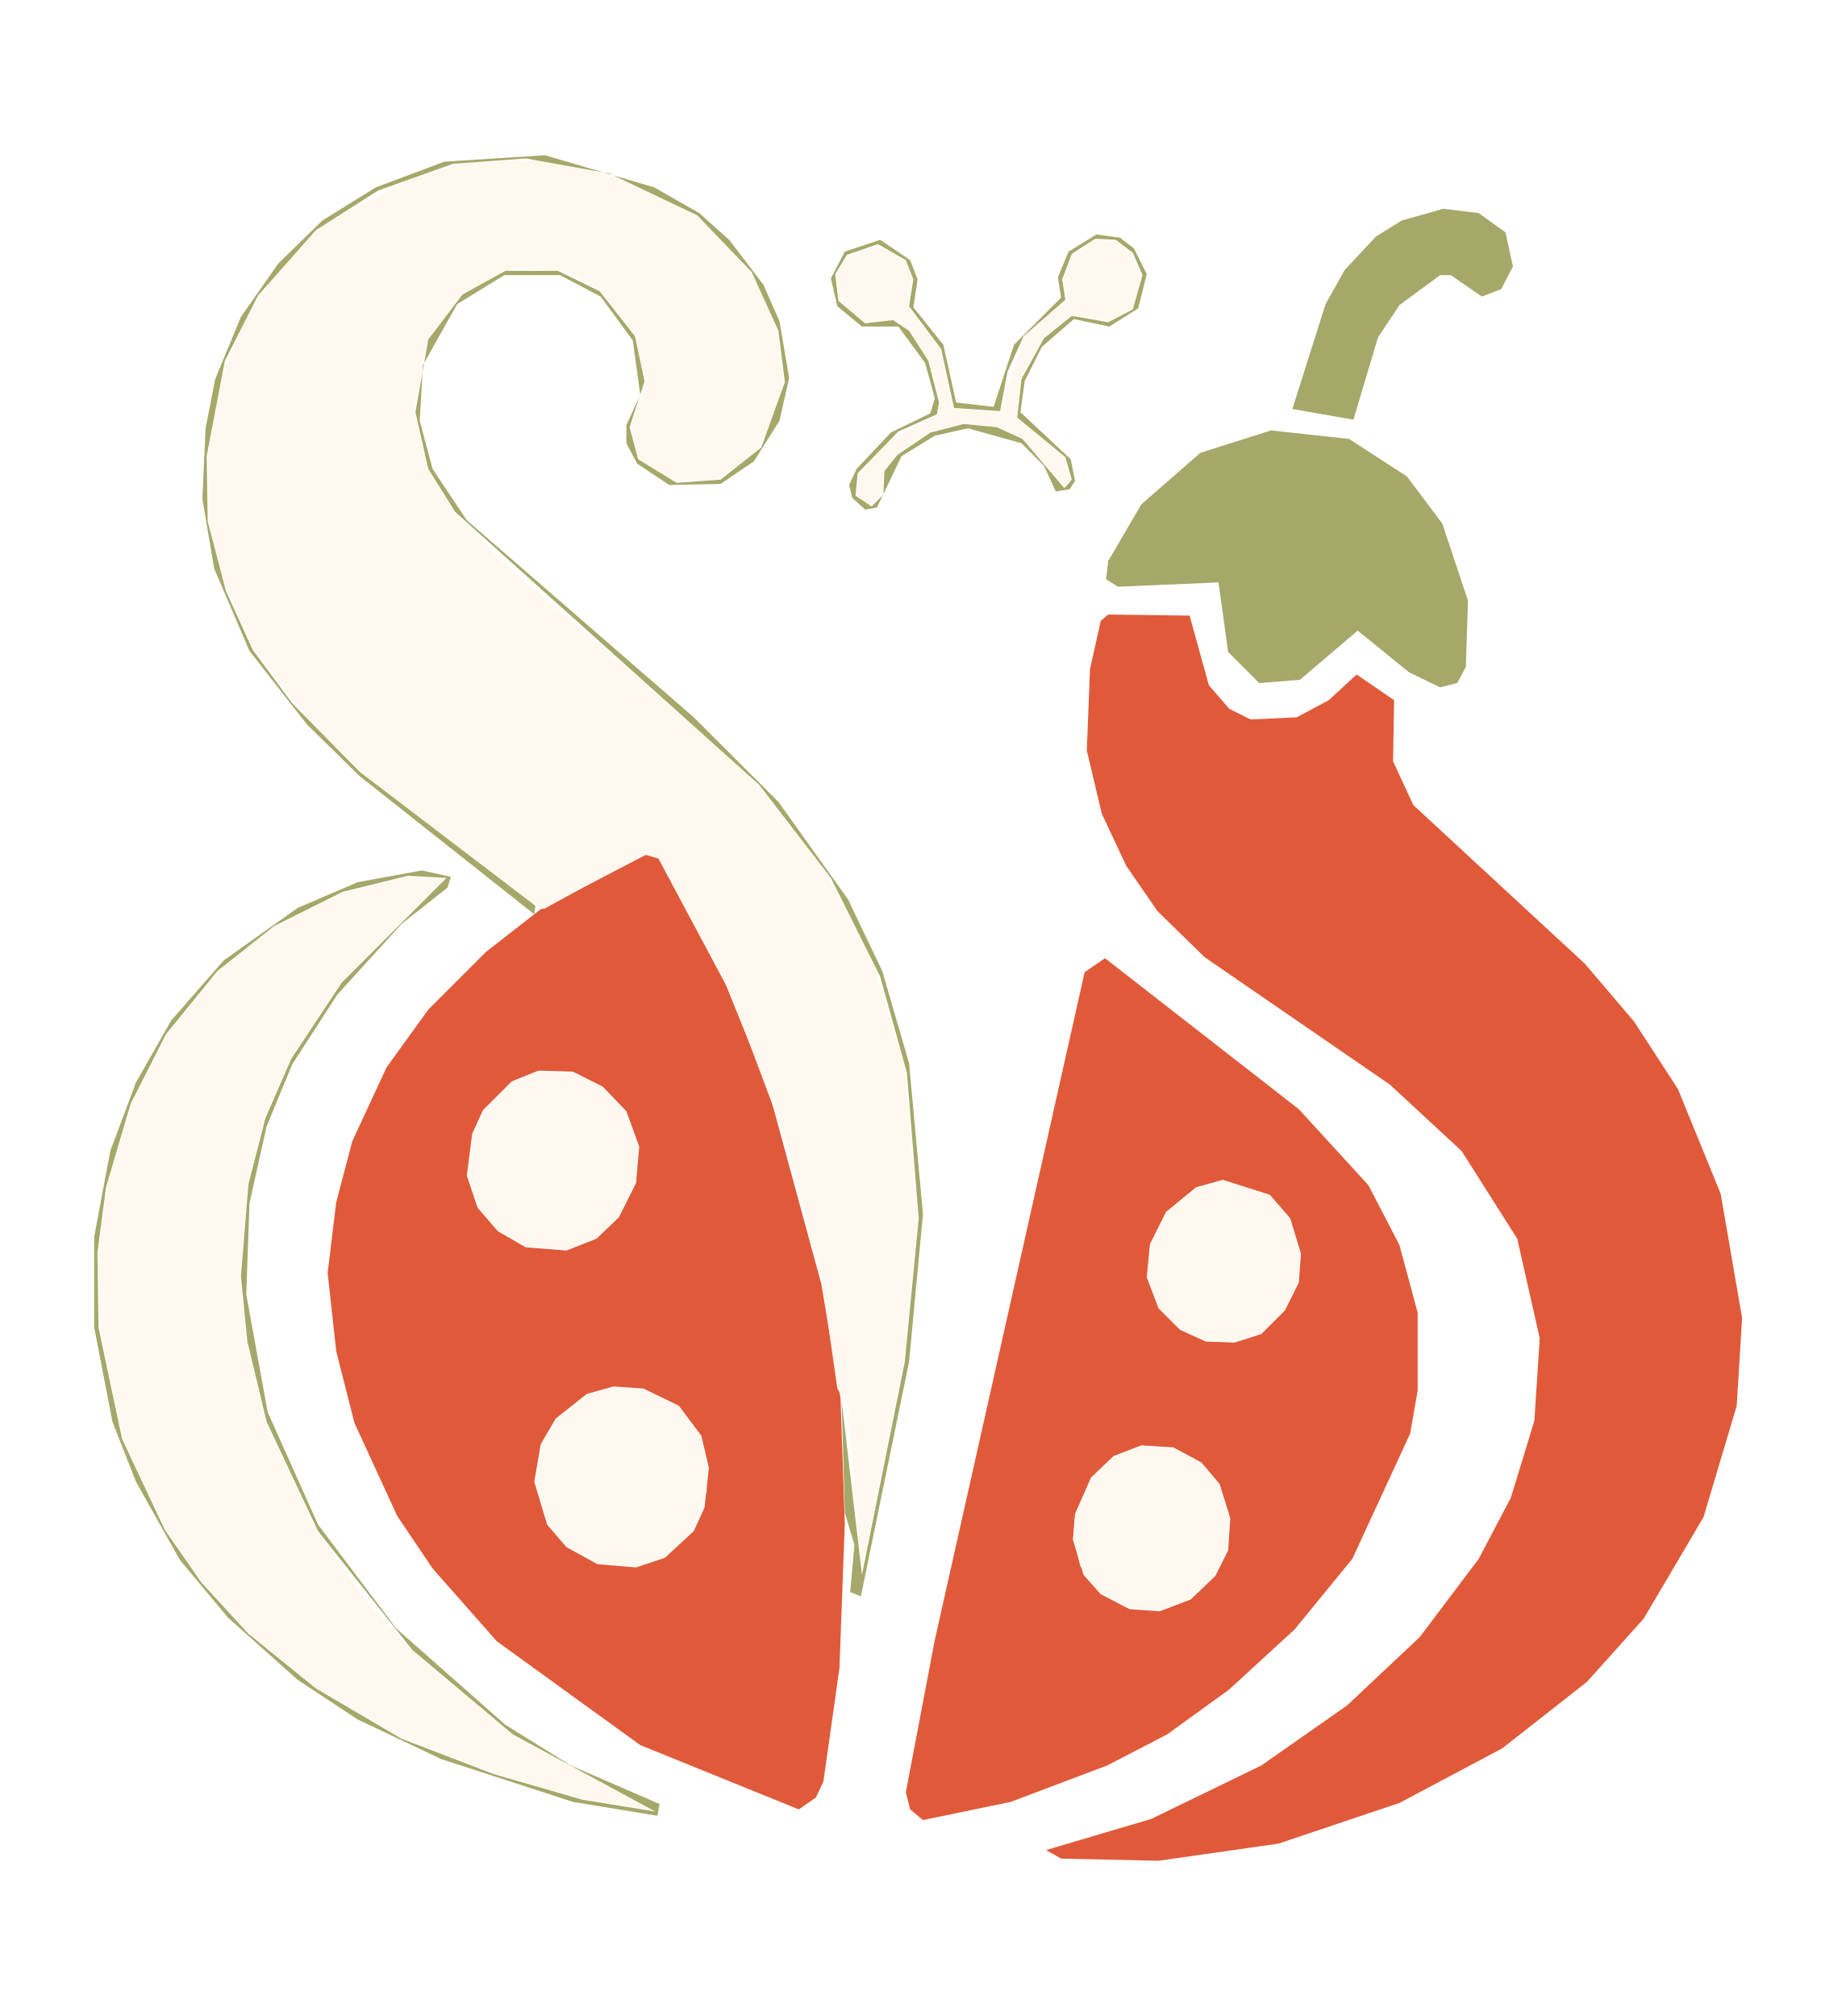
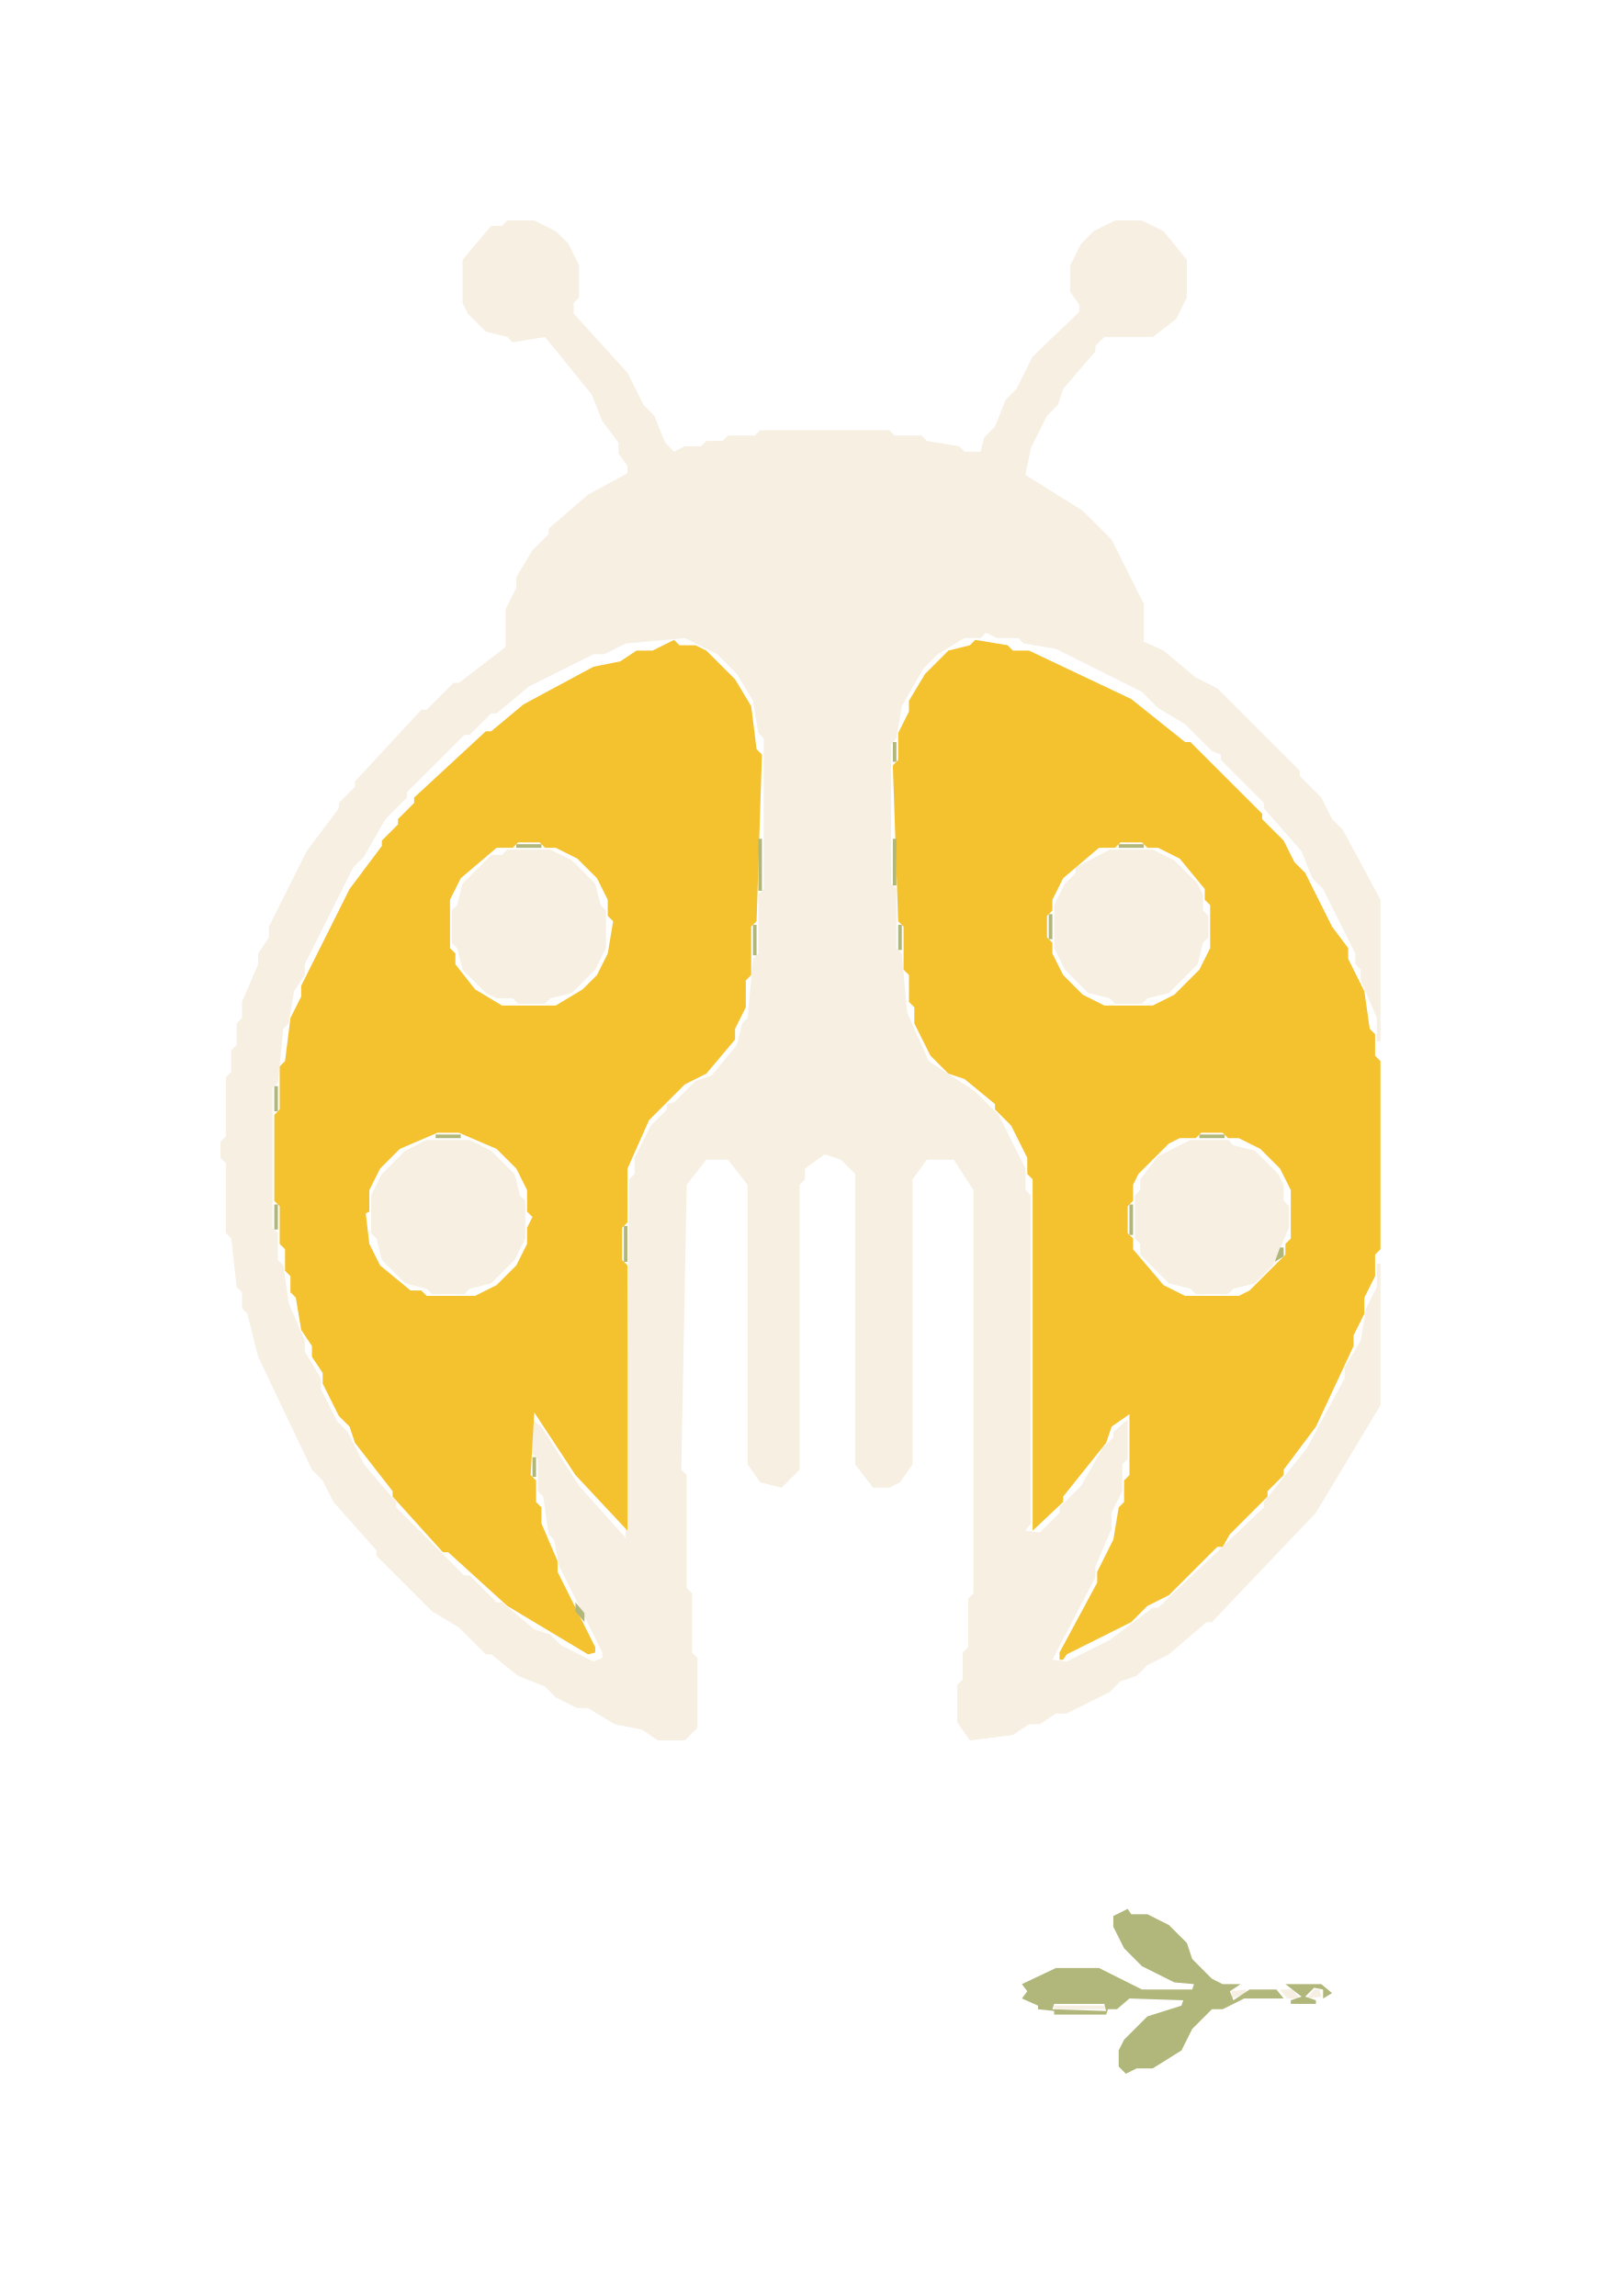
- <svg xmlns="http://www.w3.org/2000/svg" viewBox="0 0 1720 1883" width="1720" height="1883" role="img">
-   <g fill-rule="evenodd">
-     <path id="red" fill="#E05A3A" d="M 1032 895 L 1013 908 L 873 1532 L 846 1674 L 850 1690 L 862 1700 L 944 1683 L 1034 1649 L 1090 1620 L 1148 1578 L 1209 1522 L 1263 1456 L 1317 1339 L 1324 1299 L 1324 1226 L 1307 1163 L 1278 1107 L 1213 1036 Z M 1066 1350 L 1096 1352 L 1122 1366 L 1139 1386 L 1149 1418 L 1147 1448 L 1135 1472 L 1112 1494 L 1083 1505 L 1055 1503 L 1028 1489 L 1012 1471 L 1002 1438 L 1004 1414 L 1019 1380 L 1040 1360 Z M 1142 1102 L 1186 1116 L 1205 1138 L 1215 1171 L 1213 1198 L 1200 1224 L 1178 1246 L 1153 1254 L 1126 1253 L 1102 1242 L 1082 1222 L 1071 1193 L 1074 1162 L 1089 1132 L 1117 1109 Z M 604 798 L 504 850 L 454 889 L 400 943 L 361 997 L 329 1066 L 314 1123 L 306 1189 L 314 1262 L 331 1329 L 371 1416 L 404 1465 L 464 1533 L 598 1630 L 746 1690 L 762 1679 L 769 1664 L 784 1558 L 789 1423 L 785 1306 L 767 1199 L 718 1019 L 678 920 L 615 802 Z M 573 1295 L 601 1297 L 634 1313 L 655 1341 L 662 1371 L 658 1408 L 648 1430 L 621 1455 L 594 1464 L 558 1461 L 529 1445 L 511 1424 L 499 1384 L 505 1349 L 519 1325 L 548 1302 Z M 503 1000 L 535 1001 L 563 1015 L 585 1038 L 597 1071 L 594 1105 L 578 1137 L 557 1157 L 529 1168 L 491 1165 L 465 1150 L 446 1128 L 436 1098 L 441 1059 L 451 1037 L 478 1010 Z M 1035 574 L 1028 580 L 1018 625 L 1015 701 L 1029 760 L 1052 809 L 1081 851 L 1125 894 L 1298 1013 L 1365 1075 L 1417 1157 L 1438 1250 L 1433 1327 L 1411 1399 L 1381 1456 L 1326 1529 L 1258 1593 L 1178 1649 L 1075 1699 L 977 1728 L 991 1736 L 1082 1738 L 1194 1722 L 1307 1684 L 1403 1633 L 1482 1571 L 1535 1512 L 1591 1417 L 1622 1313 L 1627 1231 L 1607 1115 L 1567 1017 L 1526 954 L 1480 900 L 1320 752 L 1301 711 L 1302 654 L 1267 630 L 1241 654 L 1211 670 L 1168 672 L 1148 662 L 1129 640 L 1111 575 Z" />
-     <path id="dark" fill="#FFF8EE" d="M 1066 1351 L 1040 1361 L 1020 1380 L 1005 1414 L 1003 1438 L 1009 1463 L 1028 1488 L 1055 1502 L 1083 1504 L 1112 1493 L 1134 1472 L 1146 1448 L 1148 1418 L 1138 1386 L 1122 1367 L 1096 1353 Z M 573 1296 L 548 1303 L 520 1325 L 506 1349 L 500 1384 L 512 1424 L 529 1444 L 558 1460 L 594 1463 L 621 1454 L 647 1430 L 660 1393 L 660 1363 L 653 1339 L 634 1314 L 601 1298 Z M 1142 1103 L 1117 1110 L 1090 1132 L 1075 1162 L 1072 1193 L 1083 1222 L 1102 1241 L 1126 1252 L 1153 1253 L 1178 1245 L 1199 1224 L 1212 1198 L 1214 1171 L 1204 1138 L 1186 1117 Z M 503 1001 L 478 1011 L 452 1037 L 442 1059 L 437 1098 L 447 1128 L 465 1149 L 491 1164 L 529 1167 L 557 1156 L 577 1137 L 593 1105 L 596 1071 L 584 1038 L 563 1016 L 539 1003 Z M 320 834 L 256 866 L 206 905 L 156 966 L 123 1031 L 100 1109 L 92 1170 L 93 1240 L 115 1344 L 155 1429 L 189 1478 L 232 1525 L 295 1576 L 375 1623 L 461 1656 L 544 1680 L 612 1691 L 479 1621 L 385 1542 L 342 1495 L 296 1430 L 248 1328 L 230 1253 L 224 1192 L 231 1106 L 247 1044 L 271 989 L 318 918 L 416 820 L 381 819 Z M 1255 590 L 1225 619 L 1243 608 Z M 1294 226 L 1269 246 L 1253 278 Z M 1057 236 L 1042 225 L 1023 224 L 1002 237 L 993 261 L 996 280 L 957 314 L 934 385 L 890 381 L 878 326 L 848 286 L 852 261 L 845 243 L 820 229 L 791 239 L 781 256 L 784 281 L 808 301 L 839 299 L 868 337 L 878 376 L 875 388 L 828 413 L 802 442 L 800 463 L 810 472 L 825 459 L 825 440 L 838 424 L 869 403 L 900 395 L 931 398 L 955 409 L 994 455 L 1000 448 L 994 427 L 949 390 L 953 354 L 974 316 L 1001 294 L 1035 300 L 1057 289 L 1066 269 Z M 392 163 L 302 210 L 259 253 L 228 299 L 203 364 L 194 426 L 195 487 L 204 529 L 237 607 L 291 676 L 351 733 L 493 842 L 508 849 L 601 798 L 616 802 L 681 924 L 735 1068 L 768 1199 L 782 1297 L 792 1313 L 804 1471 L 844 1272 L 857 1138 L 845 996 L 813 891 L 764 803 L 692 716 L 472 527 L 424 478 L 399 438 L 387 385 L 399 317 L 432 274 L 481 250 L 530 254 L 560 271 L 594 314 L 603 356 L 589 399 L 597 429 L 624 448 L 667 449 L 705 424 L 724 391 L 732 357 L 726 309 L 709 267 L 679 227 L 651 202 L 609 179 L 562 161 L 505 150 L 444 151 Z" />
-     <path id="olive" fill="#A6A86A" d="M 334 824 L 278 848 L 209 897 L 160 953 L 127 1011 L 103 1075 L 88 1155 L 88 1240 L 105 1328 L 127 1384 L 168 1457 L 213 1511 L 278 1569 L 334 1606 L 412 1643 L 535 1683 L 614 1696 L 616 1685 L 533 1649 L 472 1611 L 370 1521 L 297 1424 L 250 1319 L 230 1209 L 233 1124 L 249 1052 L 273 994 L 315 929 L 375 863 L 418 829 L 421 819 L 394 813 Z M 320 833 L 381 818 L 417 820 L 319 918 L 272 989 L 248 1044 L 232 1106 L 225 1192 L 231 1253 L 249 1328 L 297 1430 L 385 1541 L 479 1620 L 612 1692 L 544 1681 L 461 1657 L 375 1624 L 295 1577 L 232 1526 L 188 1478 L 154 1429 L 114 1344 L 92 1240 L 91 1170 L 99 1109 L 122 1031 L 155 966 L 203 907 L 256 865 Z M 1035 524 L 1033 541 L 1044 548 L 1138 544 L 1147 609 L 1176 638 L 1214 635 L 1268 589 L 1316 628 L 1345 642 L 1361 638 L 1369 623 L 1371 561 L 1347 489 L 1314 445 L 1260 410 L 1187 402 L 1121 423 L 1066 471 Z M 1059 232 L 1046 222 L 1024 219 L 998 235 L 988 259 L 991 278 L 947 322 L 928 380 L 893 376 L 881 322 L 853 287 L 857 261 L 850 243 L 822 224 L 789 235 L 776 260 L 782 286 L 805 305 L 839 305 L 864 339 L 873 372 L 869 386 L 832 404 L 800 438 L 793 453 L 796 465 L 808 476 L 819 474 L 842 426 L 873 407 L 904 400 L 954 414 L 975 435 L 986 459 L 999 457 L 1004 449 L 1000 429 L 953 385 L 957 356 L 973 324 L 1003 298 L 1036 305 L 1063 288 L 1071 256 Z M 1058 236 L 1067 257 L 1058 289 L 1035 301 L 1001 295 L 975 316 L 954 354 L 950 390 L 995 427 L 1001 448 L 994 456 L 955 410 L 931 399 L 900 396 L 869 404 L 838 425 L 826 440 L 825 462 L 814 473 L 799 463 L 801 442 L 839 403 L 875 387 L 877 376 L 867 337 L 849 309 L 834 299 L 808 302 L 783 281 L 780 256 L 791 238 L 820 228 L 846 243 L 853 261 L 849 286 L 879 326 L 891 381 L 934 384 L 941 347 L 956 314 L 995 280 L 992 261 L 1001 237 L 1023 223 L 1042 224 Z M 1406 217 L 1381 199 L 1348 195 L 1309 206 L 1285 221 L 1256 252 L 1238 284 L 1207 382 L 1264 392 L 1287 315 L 1307 285 L 1345 257 L 1355 257 L 1384 277 L 1402 270 L 1413 249 Z M 415 151 L 351 175 L 301 206 L 260 246 L 225 296 L 201 354 L 192 400 L 189 466 L 200 531 L 233 608 L 287 677 L 336 725 L 499 854 L 500 846 L 336 721 L 273 657 L 236 607 L 211 552 L 194 487 L 193 426 L 210 337 L 241 276 L 295 215 L 353 178 L 423 153 L 491 148 L 569 162 L 651 201 L 702 254 L 727 309 L 733 357 L 711 418 L 673 448 L 632 451 L 596 429 L 588 399 L 602 356 L 593 314 L 560 272 L 521 253 L 472 253 L 432 275 L 400 317 L 388 385 L 400 438 L 425 478 L 709 733 L 776 820 L 822 912 L 847 1002 L 858 1138 L 845 1272 L 805 1471 L 786 1308 L 789 1413 L 798 1443 L 794 1487 L 804 1491 L 849 1272 L 862 1134 L 849 993 L 824 907 L 792 840 L 727 749 L 648 670 L 436 486 L 404 438 L 392 393 L 395 341 L 427 284 L 471 257 L 523 257 L 561 277 L 591 318 L 598 369 L 585 397 L 585 414 L 595 433 L 625 453 L 673 452 L 704 431 L 728 393 L 737 353 L 728 300 L 713 266 L 681 224 L 653 199 L 611 175 L 509 145 Z" />
-   </g>
+ <svg xmlns="http://www.w3.org/2000/svg" viewBox="0 0 298 427" width="298" height="427">
+   <path d="M 196.00,373.00 196.00,373.67 205.67,373.67 205.67,373.00 Z M 245.33,370.00 244.33,370.00 243.00,371.67 245.67,371.33 Z M 238.00,370.00 239.33,371.67 241.67,371.67 240.33,370.00 Z M 229.00,371.67 231.67,370.67 231.67,370.00 229.00,370.33 Z M 221.33,212.00 215.33,215.00 212.00,219.33 212.00,221.33 211.00,222.33 211.00,230.33 212.00,231.33 212.00,233.33 217.33,238.67 221.33,239.67 222.33,240.67 228.33,240.67 229.33,239.67 233.33,238.67 236.67,235.33 239.67,228.33 239.67,224.33 238.67,223.33 238.67,220.33 237.67,218.33 233.33,214.00 229.33,213.00 228.33,212.00 Z M 79.33,212.00 75.33,214.00 71.00,218.33 69.00,222.33 69.00,229.33 70.00,230.33 71.00,234.33 75.33,238.67 79.33,239.67 80.33,240.67 86.33,240.67 87.33,239.67 91.33,238.67 95.67,234.33 97.67,230.33 97.67,223.33 96.67,222.33 95.67,218.33 91.33,214.00 87.33,212.00 Z M 206.33,158.00 200.00,161.33 200.00,162.33 198.00,164.33 196.00,168.33 196.00,176.33 198.00,180.33 202.33,184.67 206.33,185.67 207.33,186.67 212.33,186.67 213.33,185.67 217.33,184.67 222.67,179.33 223.67,175.33 224.67,174.33 224.67,170.33 223.67,169.33 223.67,166.33 222.67,164.33 218.33,160.00 214.33,158.00 Z M 94.33,158.00 93.33,159.00 91.33,159.00 86.00,164.33 85.00,168.33 84.00,169.33 84.00,175.33 85.00,176.33 86.00,180.33 90.33,184.67 92.33,185.67 95.33,185.67 96.33,186.67 101.33,186.67 102.33,185.67 106.33,184.67 110.67,180.33 112.67,176.33 112.67,169.33 111.67,168.33 110.67,164.33 106.33,160.00 102.33,158.00 Z M 91.33,42.00 86.00,48.33 86.00,56.33 87.00,58.33 90.33,61.67 94.33,62.67 95.33,63.67 101.33,62.67 110.00,73.33 112.00,78.33 115.00,82.33 115.00,84.33 116.67,86.67 116.67,88.00 109.33,92.00 102.00,98.33 102.00,99.33 99.00,102.33 96.00,107.33 96.00,109.33 94.00,113.33 94.00,120.33 85.33,127.00 84.33,127.00 79.33,132.00 78.33,132.00 66.00,145.33 66.00,146.33 63.00,149.33 63.00,150.33 57.00,158.33 50.00,172.33 50.00,174.33 48.00,177.33 48.00,179.33 45.00,186.33 45.00,189.33 44.00,190.33 44.00,194.33 43.00,195.33 43.00,199.33 42.00,200.33 42.00,211.33 41.00,212.33 41.00,215.33 42.00,216.33 42.00,229.33 43.00,230.33 44.00,239.33 45.00,240.33 45.00,243.33 46.00,244.33 48.00,252.33 58.00,273.33 60.00,275.33 62.00,279.33 70.00,288.33 70.00,289.33 80.33,299.67 85.33,302.67 90.33,307.67 91.33,307.67 96.33,311.67 101.33,313.67 103.33,315.67 107.33,317.67 109.33,317.67 114.33,320.67 119.33,321.67 122.33,323.67 127.33,323.67 129.67,321.33 129.67,308.33 128.67,307.33 128.67,296.33 127.67,295.33 127.67,274.33 126.67,273.33 127.67,220.33 131.33,215.67 135.33,215.67 139.00,220.33 139.00,272.33 141.33,275.67 145.33,276.67 148.67,273.33 148.67,220.33 149.67,219.33 149.67,217.33 153.33,214.67 156.33,215.67 159.00,218.33 159.00,272.33 162.33,276.67 165.33,276.67 167.33,275.67 169.67,272.33 169.67,219.33 172.33,215.67 177.33,215.67 181.00,221.33 181.00,296.33 180.00,297.33 180.00,306.33 179.00,307.33 179.00,312.33 178.00,313.33 178.00,320.33 180.33,323.67 188.33,322.67 191.33,320.67 193.33,320.67 196.33,318.67 198.33,318.67 206.33,314.67 208.33,312.67 211.33,311.67 213.33,309.67 217.33,307.67 224.33,301.67 225.33,301.67 244.67,281.33 256.67,261.33 256.67,235.00 256.00,235.00 256.00,239.33 254.00,243.33 253.00,249.33 250.00,254.33 250.00,256.33 243.00,269.33 235.00,279.33 235.00,280.33 215.33,299.00 214.33,299.00 206.33,305.00 198.33,309.00 195.67,308.67 203.67,293.33 203.67,291.33 206.67,284.33 206.67,281.33 208.67,277.33 208.67,272.33 209.67,271.33 209.67,264.00 207.00,266.33 207.00,267.33 205.00,269.33 201.00,276.33 197.00,280.33 197.00,281.33 193.33,285.00 190.67,284.67 191.67,283.33 191.67,222.33 190.67,221.33 190.67,217.33 185.67,207.33 181.33,203.00 172.67,197.33 168.67,188.33 167.67,177.33 166.67,176.33 166.67,165.33 165.67,164.33 165.67,138.33 166.67,137.33 167.67,131.33 171.67,124.33 174.33,121.67 179.33,118.67 182.33,118.67 183.33,117.67 185.33,118.67 189.33,118.67 190.33,119.67 196.33,120.67 212.33,128.67 215.33,131.67 220.33,134.67 225.33,139.67 227.00,140.33 227.00,141.33 235.00,149.33 235.00,150.33 242.00,158.33 244.00,163.33 246.00,165.33 252.00,177.33 252.00,179.33 253.00,180.33 253.00,182.33 256.00,189.33 256.00,193.67 256.67,193.67 256.67,167.33 249.67,154.33 247.67,152.33 245.67,148.33 241.67,144.33 241.67,143.33 226.33,128.00 222.33,126.00 216.33,121.00 212.67,119.33 212.67,112.33 206.67,100.33 201.33,95.00 190.67,88.33 191.67,83.33 194.67,77.33 196.67,75.33 197.67,72.33 203.67,65.33 203.67,64.33 205.33,62.67 214.33,62.67 218.67,59.33 220.67,55.33 220.67,48.33 216.33,43.00 212.33,41.00 207.33,41.00 203.33,43.00 201.00,45.33 199.00,49.33 199.00,54.33 200.67,56.67 200.67,58.00 192.00,66.33 189.00,72.33 187.00,74.33 185.00,79.33 183.00,81.33 182.33,84.00 179.33,84.00 178.33,83.00 172.33,82.00 171.33,81.00 166.33,81.00 165.33,80.00 141.33,80.00 140.33,81.00 135.33,81.00 134.33,82.00 131.33,82.00 130.33,83.00 127.33,83.00 125.33,84.00 123.67,82.33 121.67,77.33 119.67,75.33 116.67,69.33 106.67,58.33 106.67,56.33 107.67,55.33 107.67,49.33 105.67,45.33 103.33,43.00 99.33,41.00 94.33,41.00 93.33,42.00 Z M 127.33,118.67 133.33,121.67 137.00,125.33 140.00,130.33 141.00,136.33 142.00,137.33 142.00,165.33 141.00,166.33 141.00,177.33 140.00,178.33 139.00,189.33 138.00,190.33 137.00,194.33 132.33,200.00 129.33,201.00 125.33,205.00 124.00,205.33 124.00,206.33 121.00,209.33 118.00,215.33 118.00,218.33 117.00,219.33 116.33,286.00 107.67,276.33 100.67,265.33 99.00,264.00 99.00,270.33 100.00,271.33 100.00,277.33 101.00,278.33 102.00,285.33 103.00,286.33 104.00,291.33 112.00,307.33 112.00,308.33 110.33,309.00 104.33,306.00 102.33,304.00 99.33,303.00 93.33,298.00 92.33,298.00 87.33,293.00 86.33,293.00 73.67,280.33 73.67,279.33 67.67,272.33 64.67,266.33 62.67,264.33 59.67,258.33 59.67,256.33 56.67,251.33 56.67,249.33 53.67,242.33 52.67,235.33 51.67,234.33 51.67,229.33 50.67,228.33 50.67,202.33 51.67,201.33 52.67,191.33 53.67,190.33 54.67,184.33 56.67,181.33 56.67,179.33 65.67,161.33 67.67,159.33 71.67,152.33 75.67,148.33 75.67,147.33 86.33,136.67 87.33,136.67 91.33,132.67 92.33,132.67 98.33,127.67 110.33,121.67 112.33,121.67 116.33,119.67 Z" fill="#F6EFE2" fill-rule="evenodd" />
+   <path d="M 181.33,119.00 180.33,120.00 176.33,121.00 172.00,125.33 169.00,130.33 169.00,132.33 167.00,136.33 167.00,141.33 166.00,142.33 167.00,171.33 168.00,172.33 168.00,180.33 169.00,181.33 169.00,186.33 170.00,187.33 170.00,190.33 173.00,196.33 176.33,199.67 179.33,200.67 185.00,205.33 185.00,206.33 188.00,209.33 191.00,215.33 191.00,218.33 192.00,219.33 192.00,284.67 197.67,279.33 197.67,278.33 205.67,268.33 206.67,265.33 210.00,263.00 210.00,274.33 209.00,275.33 209.00,279.33 208.00,280.33 207.00,286.33 204.00,292.33 204.00,294.33 197.00,307.33 197.00,308.67 197.67,308.67 198.33,307.67 210.33,301.67 213.33,298.67 217.33,296.67 226.33,287.67 227.33,287.67 228.67,285.33 235.67,278.33 235.67,277.33 238.67,274.33 238.67,273.33 244.67,265.33 251.67,250.33 251.67,248.33 253.67,244.33 253.67,241.33 255.67,237.33 255.67,233.33 256.67,232.33 256.67,197.33 255.67,196.33 255.67,192.33 254.67,191.33 253.67,184.33 250.67,178.33 250.67,176.33 247.67,172.33 242.67,162.33 240.67,160.33 238.67,156.33 234.67,152.33 234.67,151.33 221.33,138.00 220.33,138.00 210.33,130.00 191.33,121.00 188.33,121.00 187.33,120.00 Z M 219.33,211.67 222.33,211.67 223.33,210.67 227.33,210.67 228.33,211.67 230.33,211.67 234.33,213.67 238.00,217.33 240.00,221.33 240.00,230.33 239.00,231.33 239.00,233.33 232.33,240.00 230.33,241.00 220.33,241.00 216.33,239.00 210.67,232.33 210.67,230.33 209.67,229.33 209.67,224.33 210.67,223.33 210.67,220.33 211.67,218.33 217.33,212.67 Z M 204.33,157.67 207.33,157.67 208.33,156.67 212.33,156.67 213.33,157.67 215.33,157.67 219.33,159.67 224.00,165.33 224.00,167.33 225.00,168.33 225.00,176.33 223.00,180.33 218.33,185.00 214.33,187.00 205.33,187.00 201.33,185.00 197.67,181.33 195.67,177.33 195.67,175.33 194.67,174.33 194.67,170.33 195.67,169.33 195.67,167.33 197.67,163.33 Z M 125.33,119.00 121.33,121.00 118.33,121.00 115.33,123.00 110.33,124.00 97.33,131.00 91.33,136.00 90.33,136.00 77.00,148.33 77.00,149.33 74.00,152.33 74.00,153.33 71.00,156.33 71.00,157.33 65.00,165.33 56.00,183.33 56.00,185.33 54.00,189.33 53.00,197.33 52.00,198.33 52.00,206.33 51.00,207.33 51.00,223.33 52.00,224.33 52.00,231.33 53.00,232.33 53.00,236.33 54.00,237.33 54.00,240.33 55.00,241.33 56.00,247.33 58.00,250.33 58.00,252.33 60.00,255.33 60.00,257.33 63.00,263.33 65.00,265.33 66.00,268.33 73.00,277.33 73.00,278.33 82.33,288.67 83.33,288.67 94.33,298.67 109.33,307.67 110.67,307.33 110.67,306.33 103.67,292.33 103.67,290.33 100.67,283.33 100.67,280.33 99.67,279.33 99.67,275.33 98.67,274.33 99.33,262.67 107.00,274.33 116.67,284.67 116.67,235.33 115.67,234.33 115.67,228.33 116.67,227.33 116.67,217.33 120.67,208.33 127.33,201.67 131.33,199.67 136.67,193.33 136.67,191.33 138.67,187.33 138.67,182.33 139.67,181.33 139.67,172.33 140.67,171.33 141.67,140.33 140.67,139.33 139.67,131.33 136.67,126.33 131.33,121.00 129.33,120.00 126.33,120.00 Z M 81.33,210.67 85.33,210.67 92.33,213.67 96.00,217.33 98.00,221.33 98.00,225.33 99.00,226.33 98.00,228.33 98.00,231.33 96.00,235.33 92.33,239.00 88.33,241.00 79.33,241.00 78.33,240.00 76.33,240.00 70.67,235.33 68.67,231.33 68.00,225.67 68.67,225.33 68.67,221.33 70.67,217.33 74.33,213.67 Z M 92.33,157.67 95.33,157.67 96.33,156.67 100.33,156.67 101.33,157.67 103.33,157.67 107.33,159.67 111.00,163.33 113.00,167.33 113.00,170.33 114.00,171.33 113.00,177.33 111.00,181.33 108.33,184.00 103.33,187.00 93.33,187.00 88.33,184.00 84.67,179.33 84.67,177.33 83.67,176.33 83.67,167.33 85.67,163.33 Z" fill="#F4C12F" fill-rule="evenodd" />
+   <path d="M 239.00,369.00 242.00,371.33 240.00,372.00 240.00,372.67 244.67,372.67 244.67,372.00 242.67,371.33 244.33,369.67 246.00,370.00 246.00,371.67 247.67,370.67 245.67,369.00 Z M 190.00,369.00 191.00,370.33 190.00,371.67 193.00,373.00 193.00,373.67 196.00,374.00 196.00,374.67 205.67,374.67 206.00,373.67 207.67,373.67 210.00,371.67 220.00,372.00 219.67,373.00 213.33,375.00 209.00,379.33 208.00,381.33 208.00,384.33 209.33,385.67 211.33,384.67 214.33,384.67 219.67,381.33 221.67,377.33 225.33,373.67 227.33,373.67 231.33,371.67 238.67,371.67 237.33,370.00 232.33,370.00 229.33,372.00 228.67,370.33 230.67,369.00 227.33,369.00 225.33,368.00 221.67,364.33 220.67,361.33 217.33,358.00 213.33,356.00 210.33,356.00 209.67,355.00 207.00,356.33 207.00,358.33 209.00,362.33 212.33,365.67 218.33,368.67 222.00,369.00 221.67,370.00 212.33,370.00 204.33,366.00 196.33,366.00 Z M 195.67,373.67 196.00,372.67 205.33,372.67 205.67,374.00 Z M 107.00,298.00 107.00,299.67 108.67,301.67 108.67,300.00 Z M 99.00,271.00 99.00,274.67 99.67,274.67 99.67,271.00 Z M 238.67,232.00 238.00,232.00 237.00,234.67 238.67,233.67 Z M 116.00,228.00 116.00,234.67 116.67,234.67 116.67,228.00 Z M 210.00,224.00 210.00,229.67 210.67,229.67 210.67,224.00 Z M 51.00,224.00 51.00,228.67 51.67,228.67 51.67,224.00 Z M 223.00,211.00 223.00,211.67 227.67,211.67 227.67,211.00 Z M 81.00,211.00 81.00,211.67 85.67,211.67 85.67,211.00 Z M 51.00,202.00 51.00,206.67 51.67,206.67 51.67,202.00 Z M 167.00,172.00 167.00,176.67 167.67,176.67 167.67,172.00 Z M 140.00,172.00 140.00,177.67 140.67,177.67 140.67,172.00 Z M 195.00,170.00 195.00,174.67 195.67,174.67 195.67,170.00 Z M 208.00,157.00 208.00,157.67 212.67,157.67 212.67,157.00 Z M 96.00,157.00 96.00,157.67 100.67,157.67 100.67,157.00 Z M 166.00,156.00 166.00,164.67 166.67,164.67 166.67,156.00 Z M 141.00,156.00 141.00,165.67 141.67,165.67 141.67,156.00 Z M 166.00,138.00 166.00,141.67 166.67,141.67 166.67,138.00 Z" fill="#B1B77A" fill-rule="evenodd" />
</svg>
